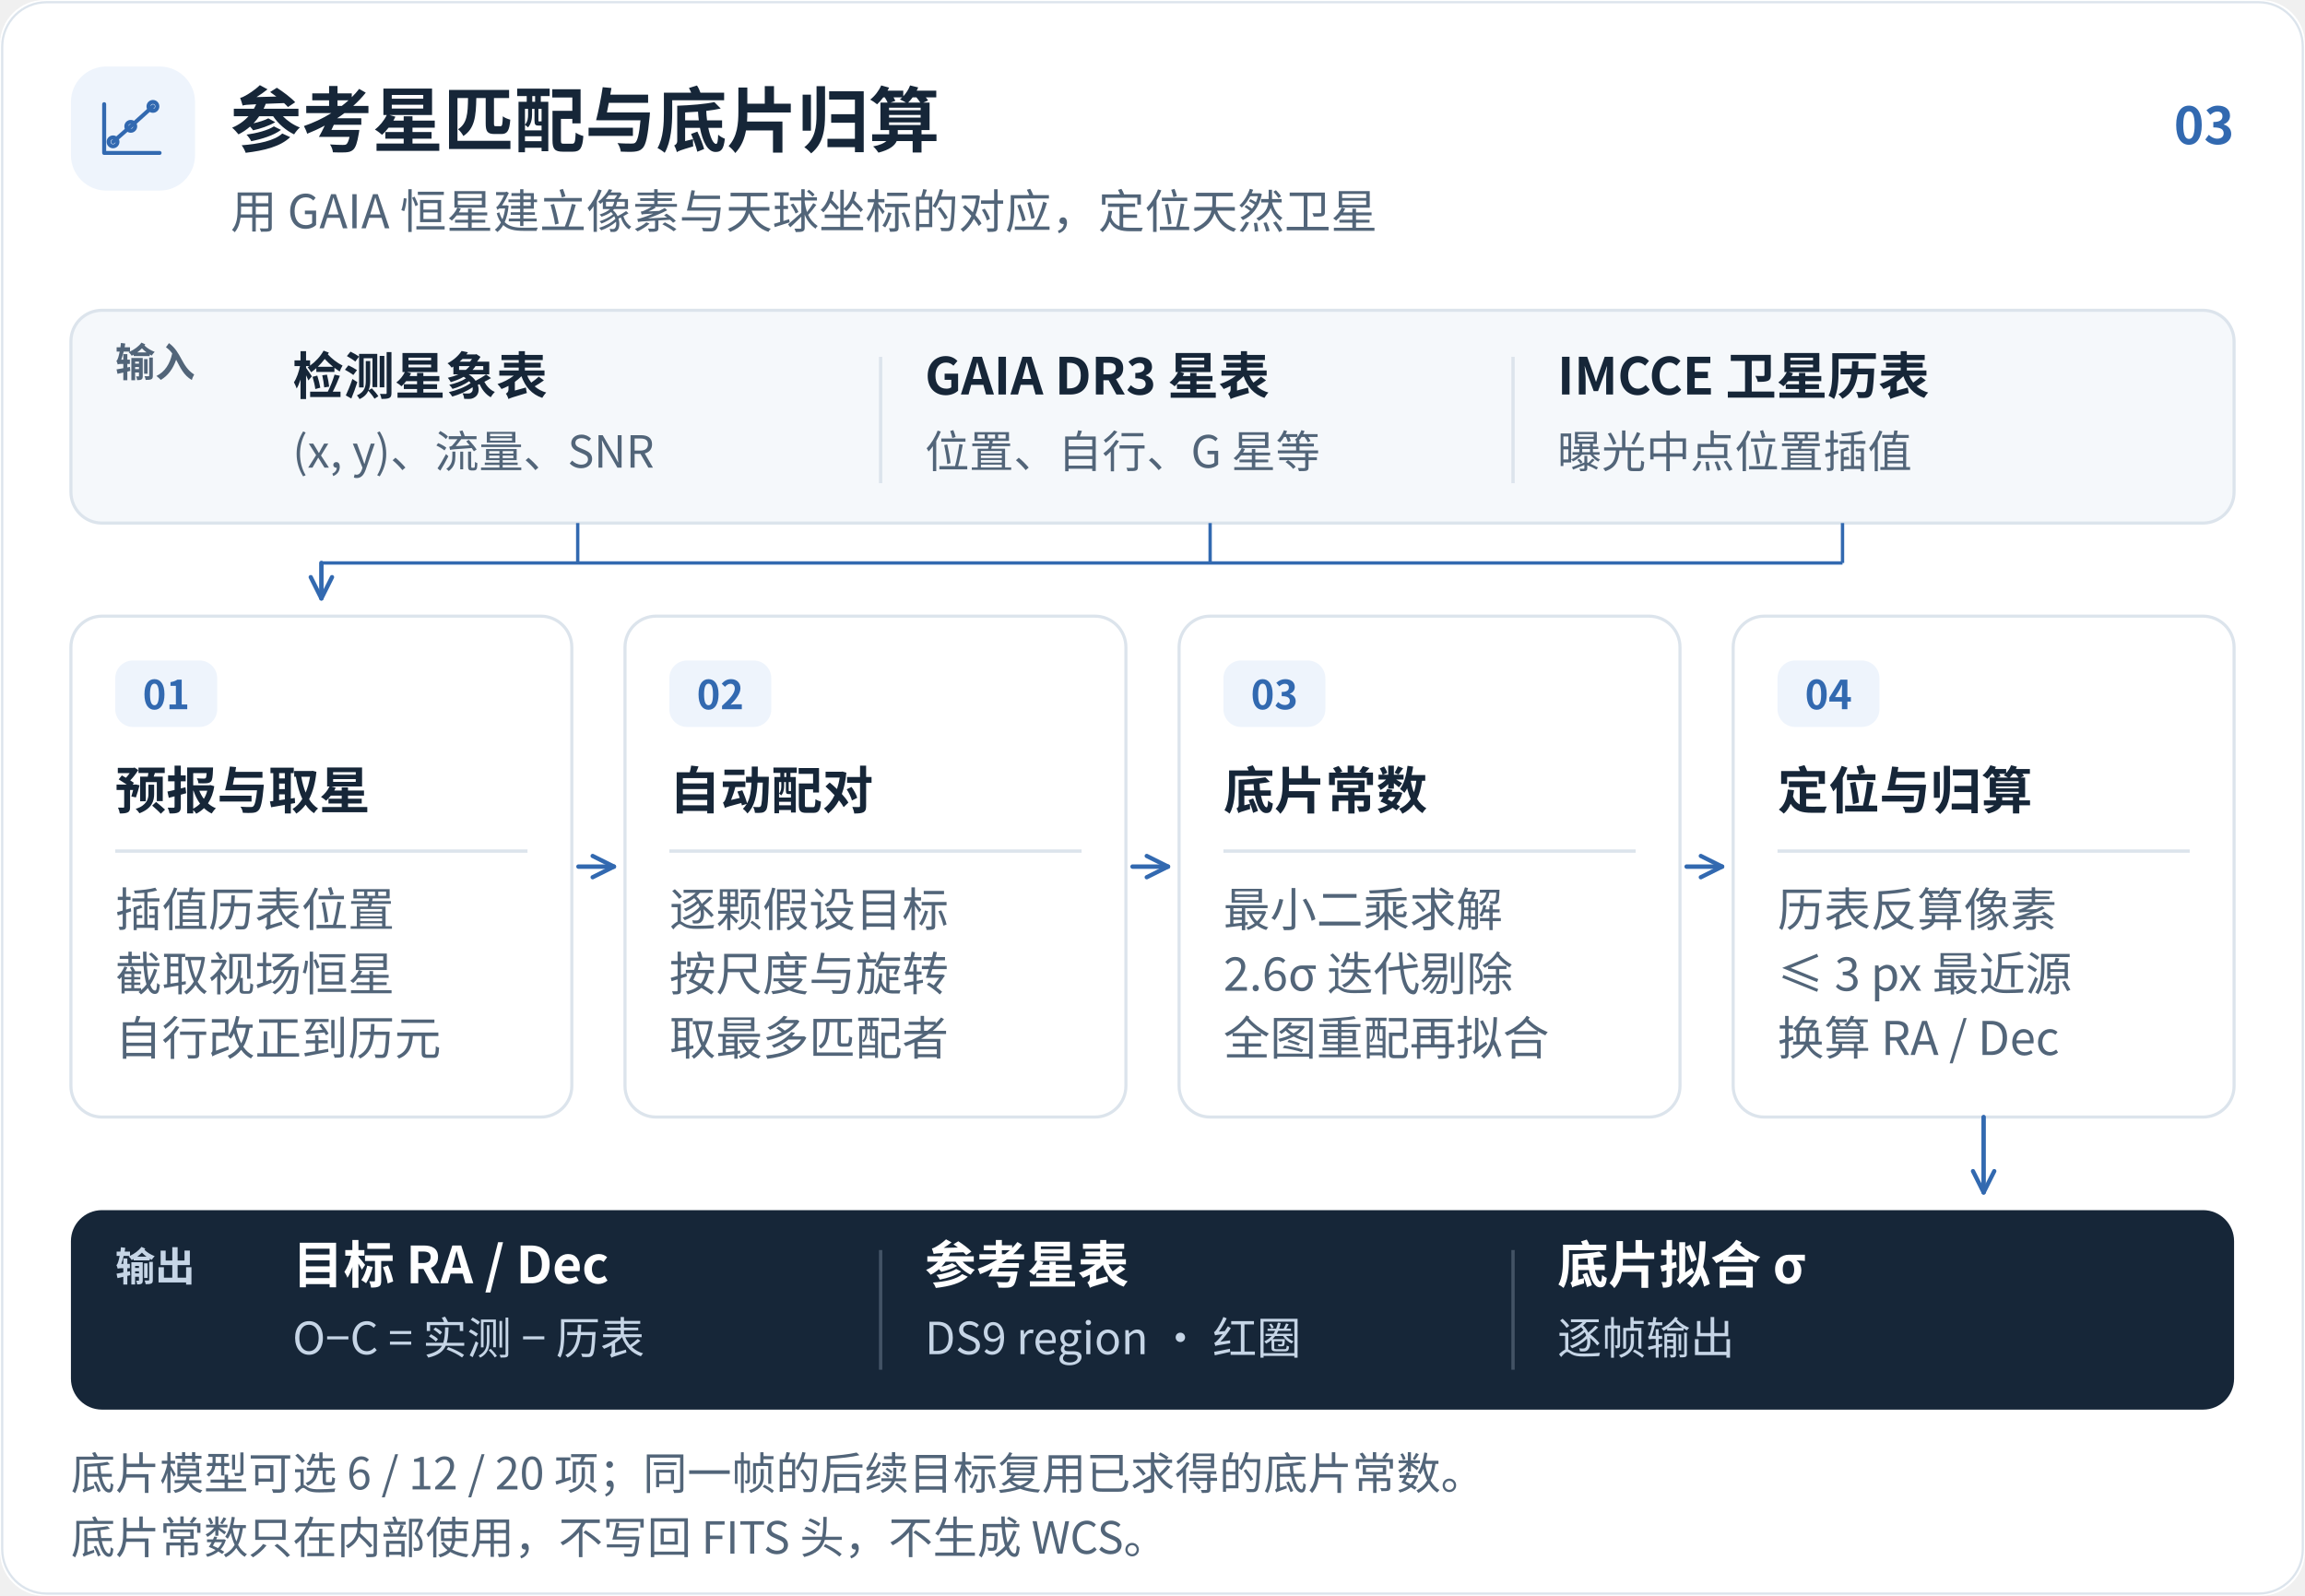
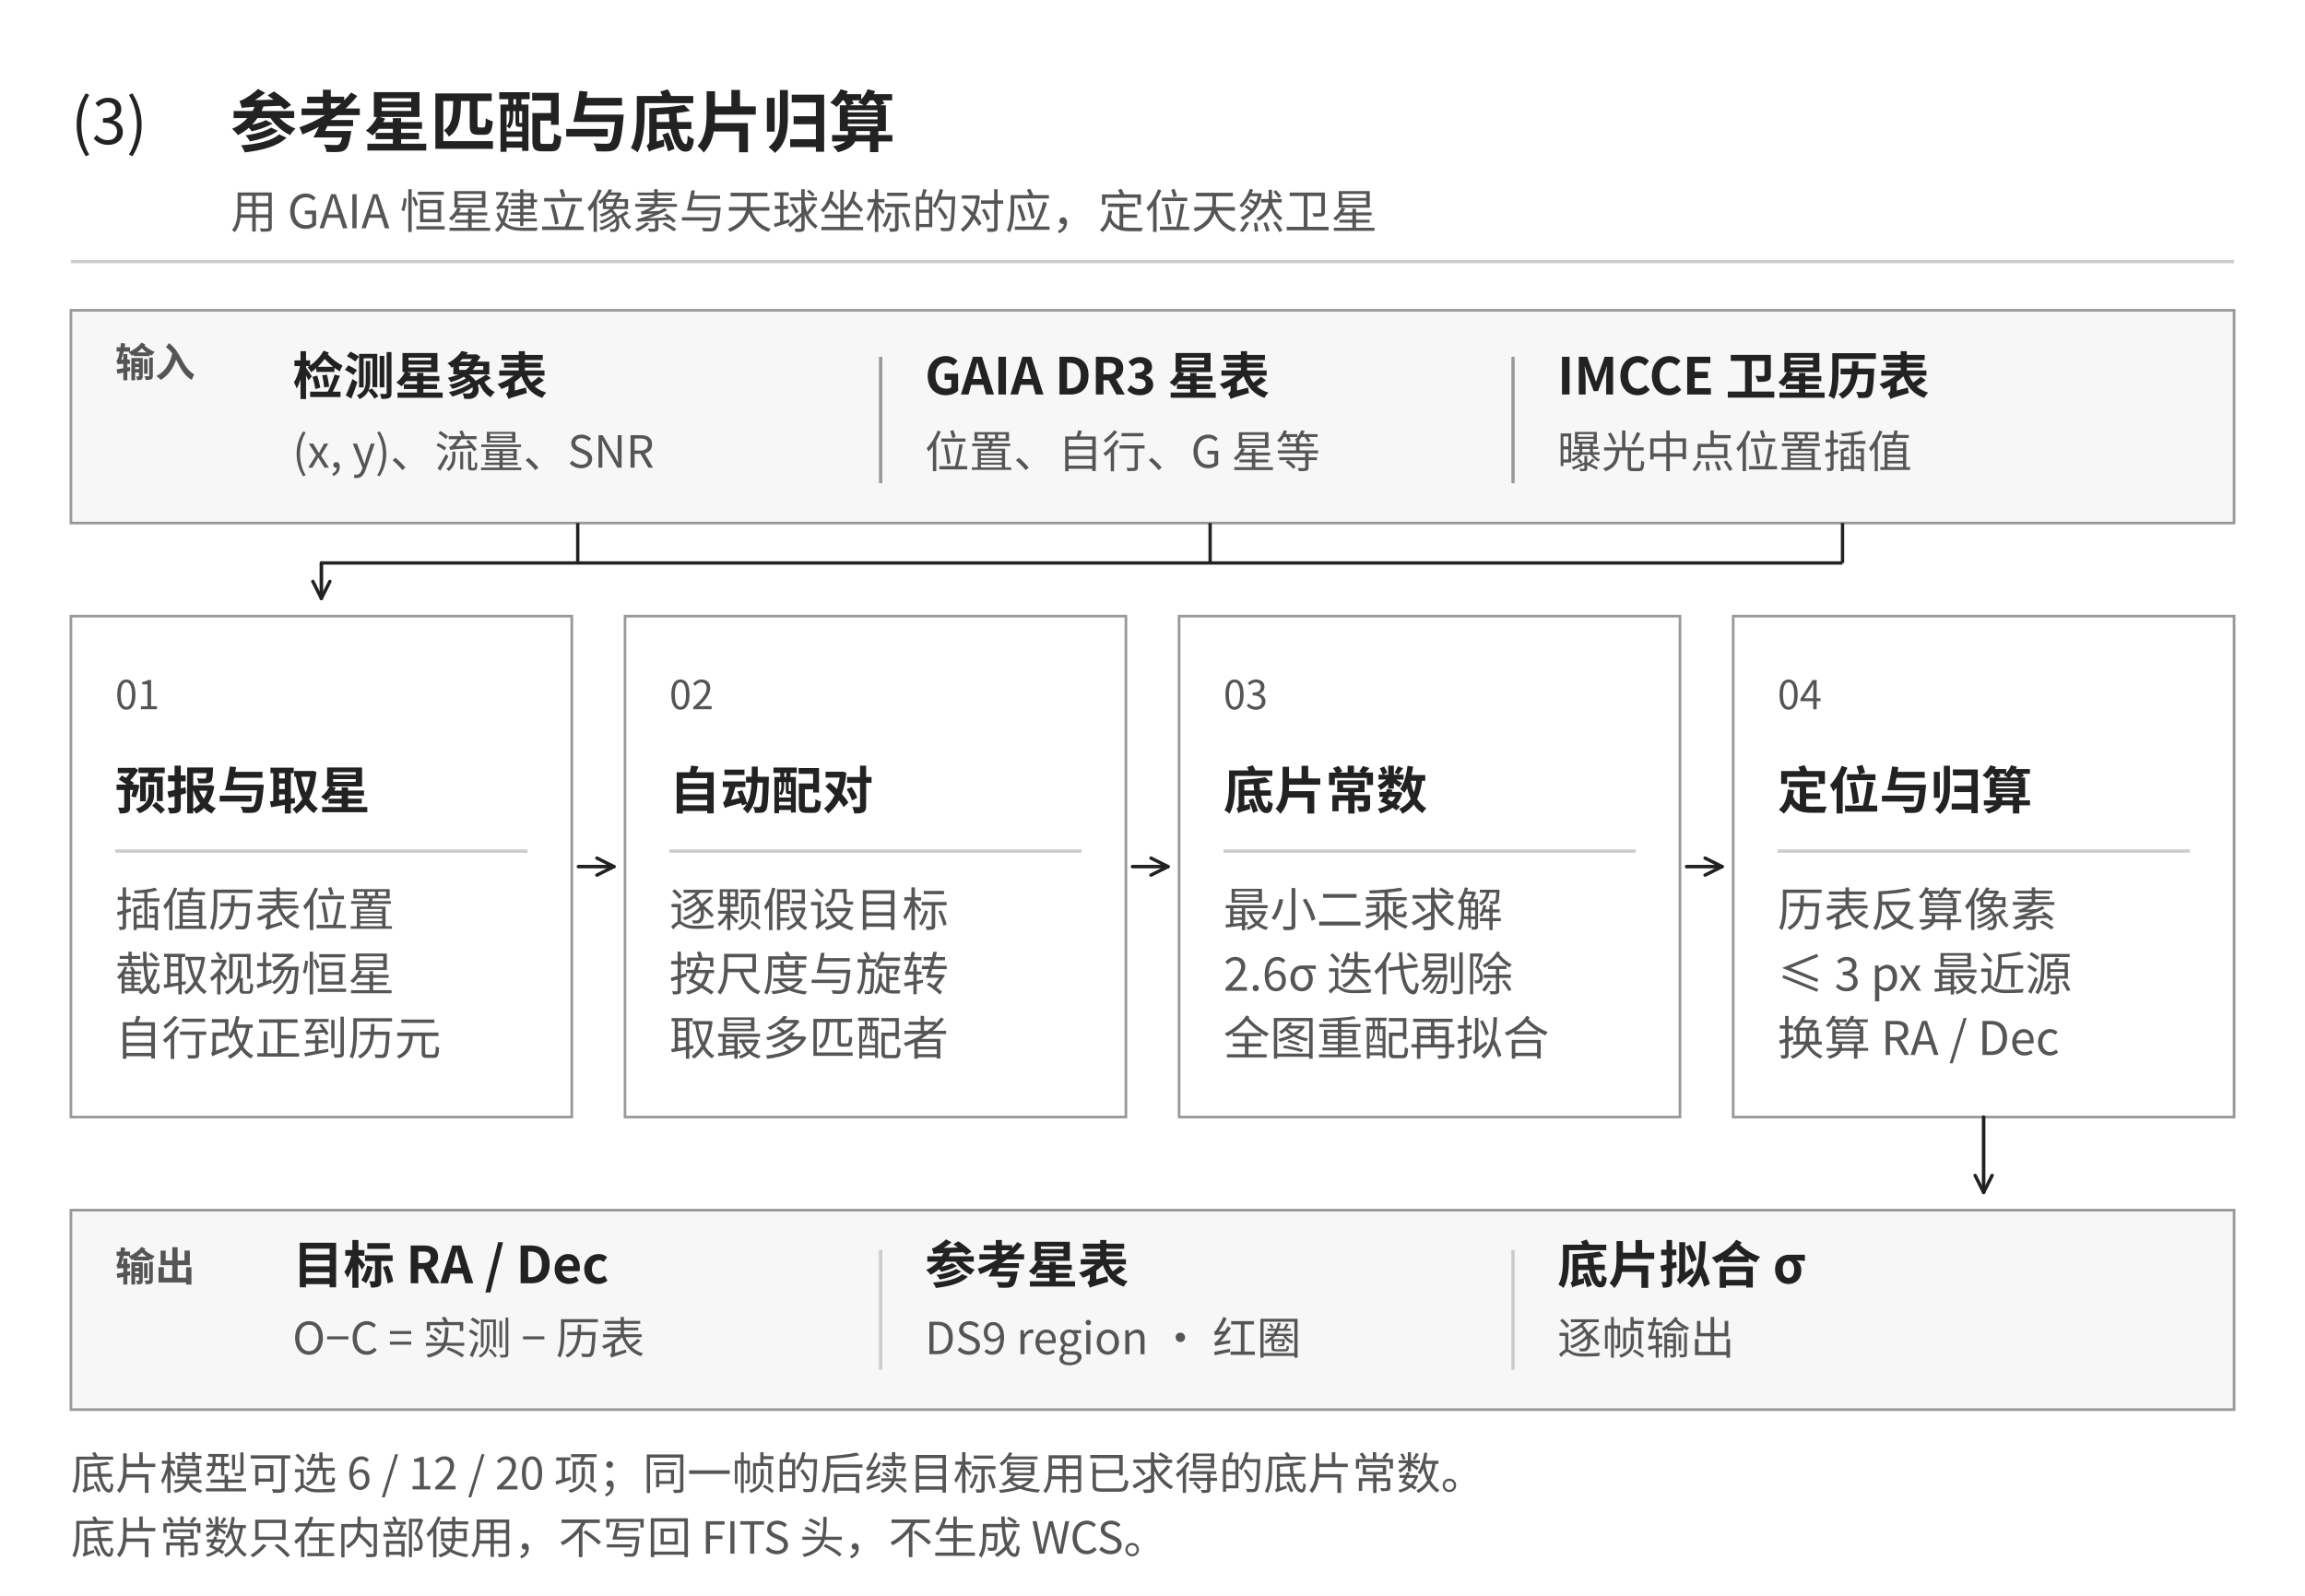
<svg xmlns="http://www.w3.org/2000/svg" width="1040" height="720" viewBox="0 0 1040 720" role="img" aria-labelledby="title desc">
  <defs>
    <marker id="arrow-pre" viewBox="0 0 10 10" refX="9" refY="5" markerWidth="6" markerHeight="6" orient="auto">
-       <path d="M 1 1 L 9 5 L 1 9" fill="none" stroke="#0b7b72" stroke-width="1.6" stroke-linecap="round" stroke-linejoin="round" />
+       <path d="M 1 1 L 9 5 L 1 9" fill="none" stroke="#222222" stroke-width="1.6" stroke-linecap="round" stroke-linejoin="round" />
    </marker>
    <marker id="arrow-detect" viewBox="0 0 10 10" refX="9" refY="5" markerWidth="6" markerHeight="6" orient="auto">
-       <path d="M 1 1 L 9 5 L 1 9" fill="none" stroke="#a66212" stroke-width="1.6" stroke-linecap="round" stroke-linejoin="round" />
+       <path d="M 1 1 L 9 5 L 1 9" fill="none" stroke="#222222" stroke-width="1.6" stroke-linecap="round" stroke-linejoin="round" />
    </marker>
    <marker id="arrow-match" viewBox="0 0 10 10" refX="9" refY="5" markerWidth="6" markerHeight="6" orient="auto">
-       <path d="M 1 1 L 9 5 L 1 9" fill="none" stroke="#3269b0" stroke-width="1.6" stroke-linecap="round" stroke-linejoin="round" />
+       <path d="M 1 1 L 9 5 L 1 9" fill="none" stroke="#222222" stroke-width="1.6" stroke-linecap="round" stroke-linejoin="round" />
    </marker>
    <marker id="arrow-comoc" viewBox="0 0 10 10" refX="9" refY="5" markerWidth="6" markerHeight="6" orient="auto">
-       <path d="M 1 1 L 9 5 L 1 9" fill="none" stroke="#7955a3" stroke-width="1.6" stroke-linecap="round" stroke-linejoin="round" />
+       <path d="M 1 1 L 9 5 L 1 9" fill="none" stroke="#222222" stroke-width="1.6" stroke-linecap="round" stroke-linejoin="round" />
    </marker>
    <marker id="arrow-main" viewBox="0 0 10 10" refX="9" refY="5" markerWidth="6" markerHeight="6" orient="auto">
-       <path d="M 1 1 L 9 5 L 1 9" fill="none" stroke="#526579" stroke-width="1.6" stroke-linecap="round" stroke-linejoin="round" />
+       <path d="M 1 1 L 9 5 L 1 9" fill="none" stroke="#222222" stroke-width="1.6" stroke-linecap="round" stroke-linejoin="round" />
    </marker>
  </defs>
  <g font-family="'PingFang SC','Microsoft YaHei','Noto Sans CJK SC','Hiragino Sans GB','Source Han Sans SC',sans-serif">
-     <rect width="1040" height="720" rx="20" fill="#ffffff" />
-     <rect x="1" y="1" width="1038" height="718" rx="20" fill="none" stroke="#dce4ec" />
-     <rect x="32" y="30" width="56" height="56" rx="16" fill="#eef4fc" stroke="none" stroke-width="1.4" />
-     <g transform="translate(44 42)" fill="none" stroke="#3269b0" stroke-width="1.8" stroke-linecap="round" stroke-linejoin="round">
-       <path d="M 3 27 V 5 M 3 27 H 28 M 7 22 L 15 15 L 25 6" />
-       <circle cx="7" cy="22" r="2" />
-       <circle cx="15" cy="15" r="2" />
-       <circle cx="25" cy="6" r="2" />
-     </g>
-     <text x="104" y="66" font-size="32" font-weight="700" fill="#162638" text-anchor="start">参考星匹配与底片归算</text>
-     <text x="104" y="103" font-size="21" font-weight="400" fill="#526579" text-anchor="start">用 GAIA 恒星建立像素与天球坐标的对应，定位天然卫星</text>
-     <text x="1008" y="65" font-size="23" font-weight="600" fill="#3269b0" text-anchor="end">03</text>
-     <rect x="32" y="140" width="976" height="96" rx="14" fill="#f5f8fb" stroke="#dce4ec" stroke-width="1.4" />
-     <text x="52" y="170" font-size="18" font-weight="600" fill="#526579" text-anchor="start">输入</text>
-     <text x="132.0" y="178" font-size="23" font-weight="600" fill="#162638" text-anchor="start">检测星象表</text>
-     <text x="132.0" y="211" font-size="20" font-weight="400" fill="#526579" text-anchor="start">(x, y)、流量、SNR</text>
-     <text x="417.333" y="178" font-size="23" font-weight="600" fill="#162638" text-anchor="start">GAIA DR3 星表</text>
-     <text x="417.333" y="211" font-size="20" font-weight="400" fill="#526579" text-anchor="start">位置、自行、G 星等</text>
-     <path d="M 397.333 161 L 397.333 218" fill="none" stroke="#dce4ec" stroke-width="1.5" />
-     <text x="702.667" y="178" font-size="23" font-weight="600" fill="#162638" text-anchor="start">IMCCE 卫星历表</text>
-     <text x="702.667" y="211" font-size="20" font-weight="400" fill="#526579" text-anchor="start">曝光中点位置插值</text>
-     <path d="M 682.667 161 L 682.667 218" fill="none" stroke="#dce4ec" stroke-width="1.5" />
-     <path d="M 260.667 236 L 260.667 254" fill="none" stroke="#3269b0" stroke-width="1.5" />
-     <path d="M 546.0 236 L 546.0 254" fill="none" stroke="#3269b0" stroke-width="1.5" />
-     <path d="M 831.333 236 L 831.333 254" fill="none" stroke="#3269b0" stroke-width="1.5" />
-     <path d="M 145 254 L 831.333 254" fill="none" stroke="#3269b0" stroke-width="1.5" />
-     <path d="M 145 254 L 145 270" fill="none" stroke="#3269b0" stroke-width="2" stroke-linejoin="round" stroke-linecap="round" marker-end="url(#arrow-match)" />
-     <rect x="32" y="278" width="226" height="226" rx="14" fill="#ffffff" stroke="#dce4ec" stroke-width="1.4" />
-     <rect x="52" y="298" width="46" height="30" rx="8" fill="#eef4fc" stroke="none" stroke-width="1.4" />
-     <text x="75" y="320" font-size="18" font-weight="600" fill="#3269b0" text-anchor="middle">01</text>
-     <text x="52" y="365" font-size="23" font-weight="700" fill="#162638" text-anchor="start">预报与取星</text>
-     <path d="M 52 384 L 238 384" fill="none" stroke="#dce4ec" stroke-width="1.5" />
-     <text x="52" y="418" font-size="21" font-weight="400" fill="#526579" text-anchor="start">插值历表位置</text>
-     <text x="52" y="447" font-size="21" font-weight="400" fill="#526579" text-anchor="start">截取视场恒星</text>
-     <text x="52" y="476" font-size="21" font-weight="400" fill="#526579" text-anchor="start">自行改正到历元</text>
-     <path d="M 261 391 L 277 391" fill="none" stroke="#3269b0" stroke-width="2" stroke-linejoin="round" stroke-linecap="round" marker-end="url(#arrow-match)" />
-     <rect x="282" y="278" width="226" height="226" rx="14" fill="#ffffff" stroke="#dce4ec" stroke-width="1.4" />
-     <rect x="302" y="298" width="46" height="30" rx="8" fill="#eef4fc" stroke="none" stroke-width="1.4" />
-     <text x="325" y="320" font-size="18" font-weight="600" fill="#3269b0" text-anchor="middle">02</text>
-     <text x="302" y="365" font-size="23" font-weight="700" fill="#162638" text-anchor="start">自动配对</text>
-     <path d="M 302 384 L 488 384" fill="none" stroke="#dce4ec" stroke-width="1.5" />
-     <text x="302" y="418" font-size="21" font-weight="400" fill="#526579" text-anchor="start">逐颗假设目标</text>
-     <text x="302" y="447" font-size="21" font-weight="400" fill="#526579" text-anchor="start">按尺度与旋转</text>
-     <text x="302" y="476" font-size="21" font-weight="400" fill="#526579" text-anchor="start">取最多匹配者</text>
-     <path d="M 511 391 L 527 391" fill="none" stroke="#3269b0" stroke-width="2" stroke-linejoin="round" stroke-linecap="round" marker-end="url(#arrow-match)" />
-     <rect x="532" y="278" width="226" height="226" rx="14" fill="#ffffff" stroke="#dce4ec" stroke-width="1.4" />
-     <rect x="552" y="298" width="46" height="30" rx="8" fill="#eef4fc" stroke="none" stroke-width="1.4" />
-     <text x="575" y="320" font-size="18" font-weight="600" fill="#3269b0" text-anchor="middle">03</text>
-     <text x="552" y="365" font-size="23" font-weight="700" fill="#162638" text-anchor="start">底片常数</text>
-     <path d="M 552 384 L 738 384" fill="none" stroke="#dce4ec" stroke-width="1.5" />
-     <text x="552" y="418" font-size="21" font-weight="400" fill="#526579" text-anchor="start">最小二乘求解</text>
-     <text x="552" y="447" font-size="21" font-weight="400" fill="#526579" text-anchor="start">2.6σ 迭代剔除</text>
-     <text x="552" y="476" font-size="21" font-weight="400" fill="#526579" text-anchor="start">全图重配再拟合</text>
-     <path d="M 761 391 L 777 391" fill="none" stroke="#3269b0" stroke-width="2" stroke-linejoin="round" stroke-linecap="round" marker-end="url(#arrow-match)" />
-     <rect x="782" y="278" width="226" height="226" rx="14" fill="#ffffff" stroke="#dce4ec" stroke-width="1.4" />
-     <rect x="802" y="298" width="46" height="30" rx="8" fill="#eef4fc" stroke="none" stroke-width="1.4" />
-     <text x="825" y="320" font-size="18" font-weight="600" fill="#3269b0" text-anchor="middle">04</text>
-     <text x="802" y="365" font-size="23" font-weight="700" fill="#162638" text-anchor="start">定位与归算</text>
-     <path d="M 802 384 L 988 384" fill="none" stroke="#dce4ec" stroke-width="1.5" />
-     <text x="802" y="418" font-size="21" font-weight="400" fill="#526579" text-anchor="start">历表反算像素</text>
-     <text x="802" y="447" font-size="21" font-weight="400" fill="#526579" text-anchor="start">≤ 3 px 最近源</text>
-     <text x="802" y="476" font-size="21" font-weight="400" fill="#526579" text-anchor="start">换算 RA / Dec</text>
-     <path d="M 895 504 L 895 538" fill="none" stroke="#3269b0" stroke-width="2" stroke-linejoin="round" stroke-linecap="round" marker-end="url(#arrow-match)" />
-     <rect x="32" y="546" width="976" height="90" rx="14" fill="#162638" stroke="none" stroke-width="1.4" />
-     <text x="52" y="578" font-size="18" font-weight="600" fill="#c6d5e6" text-anchor="start">输出</text>
-     <text x="132.0" y="579" font-size="23" font-weight="600" fill="#ffffff" text-anchor="start">目标 RA / Dec</text>
-     <text x="132.0" y="611" font-size="20" font-weight="400" fill="#c6d5e6" text-anchor="start">O−C = 实测 − 历表</text>
-     <path d="M 397.333 564 L 397.333 618" fill="none" stroke="#435365" stroke-width="1.5" />
-     <text x="417.333" y="579" font-size="23" font-weight="600" fill="#ffffff" text-anchor="start">参考星表</text>
-     <text x="417.333" y="611" font-size="20" font-weight="400" fill="#c6d5e6" text-anchor="start">DS9 region · 红圈</text>
-     <path d="M 682.667 564 L 682.667 618" fill="none" stroke="#435365" stroke-width="1.5" />
-     <text x="702.667" y="579" font-size="23" font-weight="600" fill="#ffffff" text-anchor="start">底片拟合 σ</text>
-     <text x="702.667" y="611" font-size="20" font-weight="400" fill="#c6d5e6" text-anchor="start">逐帧输出</text>
-     <text x="32" y="672" font-size="20" font-weight="400" fill="#526579" text-anchor="start">底片模型可选 6 / 12 / 20 项；同一帧的后续目标复用已求得的底片常数。</text>
-     <text x="32" y="701" font-size="20" font-weight="400" fill="#526579" text-anchor="start">底片常数只在内部使用，不写回 FITS 头，不生成 WCS。</text>
+     <rect width="1040" height="720" fill="#ffffff" />
+     <text x="32" y="65" font-size="28" font-weight="500" fill="#222222" text-anchor="start">(3)</text>
+     <text x="104" y="66" font-size="30" font-weight="600" fill="#222222" text-anchor="start">参考星匹配与底片归算</text>
+     <text x="104" y="103" font-size="21" font-weight="400" fill="#555555" text-anchor="start">用 GAIA 恒星建立像素与天球坐标的对应，定位天然卫星</text>
+     <path d="M 32 118 L 1008 118" fill="none" stroke="#cccccc" stroke-width="1.5" />
+     <rect x="32" y="140" width="976" height="96" fill="#f7f7f7" stroke="#999999" stroke-width="1.2" />
+     <text x="52" y="170" font-size="18" font-weight="600" fill="#555555" text-anchor="start">输入</text>
+     <text x="132.0" y="178" font-size="23" font-weight="600" fill="#222222" text-anchor="start">检测星象表</text>
+     <text x="132.0" y="211" font-size="20" font-weight="400" fill="#555555" text-anchor="start">(x, y)、流量、SNR</text>
+     <text x="417.333" y="178" font-size="23" font-weight="600" fill="#222222" text-anchor="start">GAIA DR3 星表</text>
+     <text x="417.333" y="211" font-size="20" font-weight="400" fill="#555555" text-anchor="start">位置、自行、G 星等</text>
+     <path d="M 397.333 161 L 397.333 218" fill="none" stroke="#999999" stroke-width="1.5" />
+     <text x="702.667" y="178" font-size="23" font-weight="600" fill="#222222" text-anchor="start">IMCCE 卫星历表</text>
+     <text x="702.667" y="211" font-size="20" font-weight="400" fill="#555555" text-anchor="start">曝光中点位置插值</text>
+     <path d="M 682.667 161 L 682.667 218" fill="none" stroke="#999999" stroke-width="1.5" />
+     <path d="M 260.667 236 L 260.667 254" fill="none" stroke="#222222" stroke-width="1.5" />
+     <path d="M 546.0 236 L 546.0 254" fill="none" stroke="#222222" stroke-width="1.5" />
+     <path d="M 831.333 236 L 831.333 254" fill="none" stroke="#222222" stroke-width="1.5" />
+     <path d="M 145 254 L 831.333 254" fill="none" stroke="#222222" stroke-width="1.5" />
+     <path d="M 145 254 L 145 270" fill="none" stroke="#222222" stroke-width="1.6" stroke-linejoin="round" stroke-linecap="round" marker-end="url(#arrow-match)" />
+     <rect x="32" y="278" width="226" height="226" fill="#ffffff" stroke="#999999" stroke-width="1.2" />
+     <text x="52" y="320" font-size="18" font-weight="500" fill="#555555" text-anchor="start">01</text>
+     <text x="52" y="365" font-size="23" font-weight="600" fill="#222222" text-anchor="start">预报与取星</text>
+     <path d="M 52 384 L 238 384" fill="none" stroke="#cccccc" stroke-width="1.5" />
+     <text x="52" y="418" font-size="21" font-weight="400" fill="#555555" text-anchor="start">插值历表位置</text>
+     <text x="52" y="447" font-size="21" font-weight="400" fill="#555555" text-anchor="start">截取视场恒星</text>
+     <text x="52" y="476" font-size="21" font-weight="400" fill="#555555" text-anchor="start">自行改正到历元</text>
+     <path d="M 261 391 L 277 391" fill="none" stroke="#222222" stroke-width="1.6" stroke-linejoin="round" stroke-linecap="round" marker-end="url(#arrow-match)" />
+     <rect x="282" y="278" width="226" height="226" fill="#ffffff" stroke="#999999" stroke-width="1.2" />
+     <text x="302" y="320" font-size="18" font-weight="500" fill="#555555" text-anchor="start">02</text>
+     <text x="302" y="365" font-size="23" font-weight="600" fill="#222222" text-anchor="start">自动配对</text>
+     <path d="M 302 384 L 488 384" fill="none" stroke="#cccccc" stroke-width="1.5" />
+     <text x="302" y="418" font-size="21" font-weight="400" fill="#555555" text-anchor="start">逐颗假设目标</text>
+     <text x="302" y="447" font-size="21" font-weight="400" fill="#555555" text-anchor="start">按尺度与旋转</text>
+     <text x="302" y="476" font-size="21" font-weight="400" fill="#555555" text-anchor="start">取最多匹配者</text>
+     <path d="M 511 391 L 527 391" fill="none" stroke="#222222" stroke-width="1.6" stroke-linejoin="round" stroke-linecap="round" marker-end="url(#arrow-match)" />
+     <rect x="532" y="278" width="226" height="226" fill="#ffffff" stroke="#999999" stroke-width="1.2" />
+     <text x="552" y="320" font-size="18" font-weight="500" fill="#555555" text-anchor="start">03</text>
+     <text x="552" y="365" font-size="23" font-weight="600" fill="#222222" text-anchor="start">底片常数</text>
+     <path d="M 552 384 L 738 384" fill="none" stroke="#cccccc" stroke-width="1.5" />
+     <text x="552" y="418" font-size="21" font-weight="400" fill="#555555" text-anchor="start">最小二乘求解</text>
+     <text x="552" y="447" font-size="21" font-weight="400" fill="#555555" text-anchor="start">2.6σ 迭代剔除</text>
+     <text x="552" y="476" font-size="21" font-weight="400" fill="#555555" text-anchor="start">全图重配再拟合</text>
+     <path d="M 761 391 L 777 391" fill="none" stroke="#222222" stroke-width="1.6" stroke-linejoin="round" stroke-linecap="round" marker-end="url(#arrow-match)" />
+     <rect x="782" y="278" width="226" height="226" fill="#ffffff" stroke="#999999" stroke-width="1.2" />
+     <text x="802" y="320" font-size="18" font-weight="500" fill="#555555" text-anchor="start">04</text>
+     <text x="802" y="365" font-size="23" font-weight="600" fill="#222222" text-anchor="start">定位与归算</text>
+     <path d="M 802 384 L 988 384" fill="none" stroke="#cccccc" stroke-width="1.5" />
+     <text x="802" y="418" font-size="21" font-weight="400" fill="#555555" text-anchor="start">历表反算像素</text>
+     <text x="802" y="447" font-size="21" font-weight="400" fill="#555555" text-anchor="start">≤ 3 px 最近源</text>
+     <text x="802" y="476" font-size="21" font-weight="400" fill="#555555" text-anchor="start">换算 RA / Dec</text>
+     <path d="M 895 504 L 895 538" fill="none" stroke="#222222" stroke-width="1.6" stroke-linejoin="round" stroke-linecap="round" marker-end="url(#arrow-match)" />
+     <rect x="32" y="546" width="976" height="90" fill="#f7f7f7" stroke="#999999" stroke-width="1.2" />
+     <text x="52" y="578" font-size="18" font-weight="600" fill="#555555" text-anchor="start">输出</text>
+     <text x="132.0" y="579" font-size="23" font-weight="600" fill="#222222" text-anchor="start">目标 RA / Dec</text>
+     <text x="132.0" y="611" font-size="20" font-weight="400" fill="#555555" text-anchor="start">O−C = 实测 − 历表</text>
+     <path d="M 397.333 564 L 397.333 618" fill="none" stroke="#cccccc" stroke-width="1.5" />
+     <text x="417.333" y="579" font-size="23" font-weight="600" fill="#222222" text-anchor="start">参考星表</text>
+     <text x="417.333" y="611" font-size="20" font-weight="400" fill="#555555" text-anchor="start">DS9 region · 红圈</text>
+     <path d="M 682.667 564 L 682.667 618" fill="none" stroke="#cccccc" stroke-width="1.5" />
+     <text x="702.667" y="579" font-size="23" font-weight="600" fill="#222222" text-anchor="start">底片拟合 σ</text>
+     <text x="702.667" y="611" font-size="20" font-weight="400" fill="#555555" text-anchor="start">逐帧输出</text>
+     <text x="32" y="672" font-size="20" font-weight="400" fill="#555555" text-anchor="start">底片模型可选 6 / 12 / 20 项；同一帧的后续目标复用已求得的底片常数。</text>
+     <text x="32" y="701" font-size="20" font-weight="400" fill="#555555" text-anchor="start">底片常数只在内部使用，不写回 FITS 头，不生成 WCS。</text>
  </g>
</svg>
